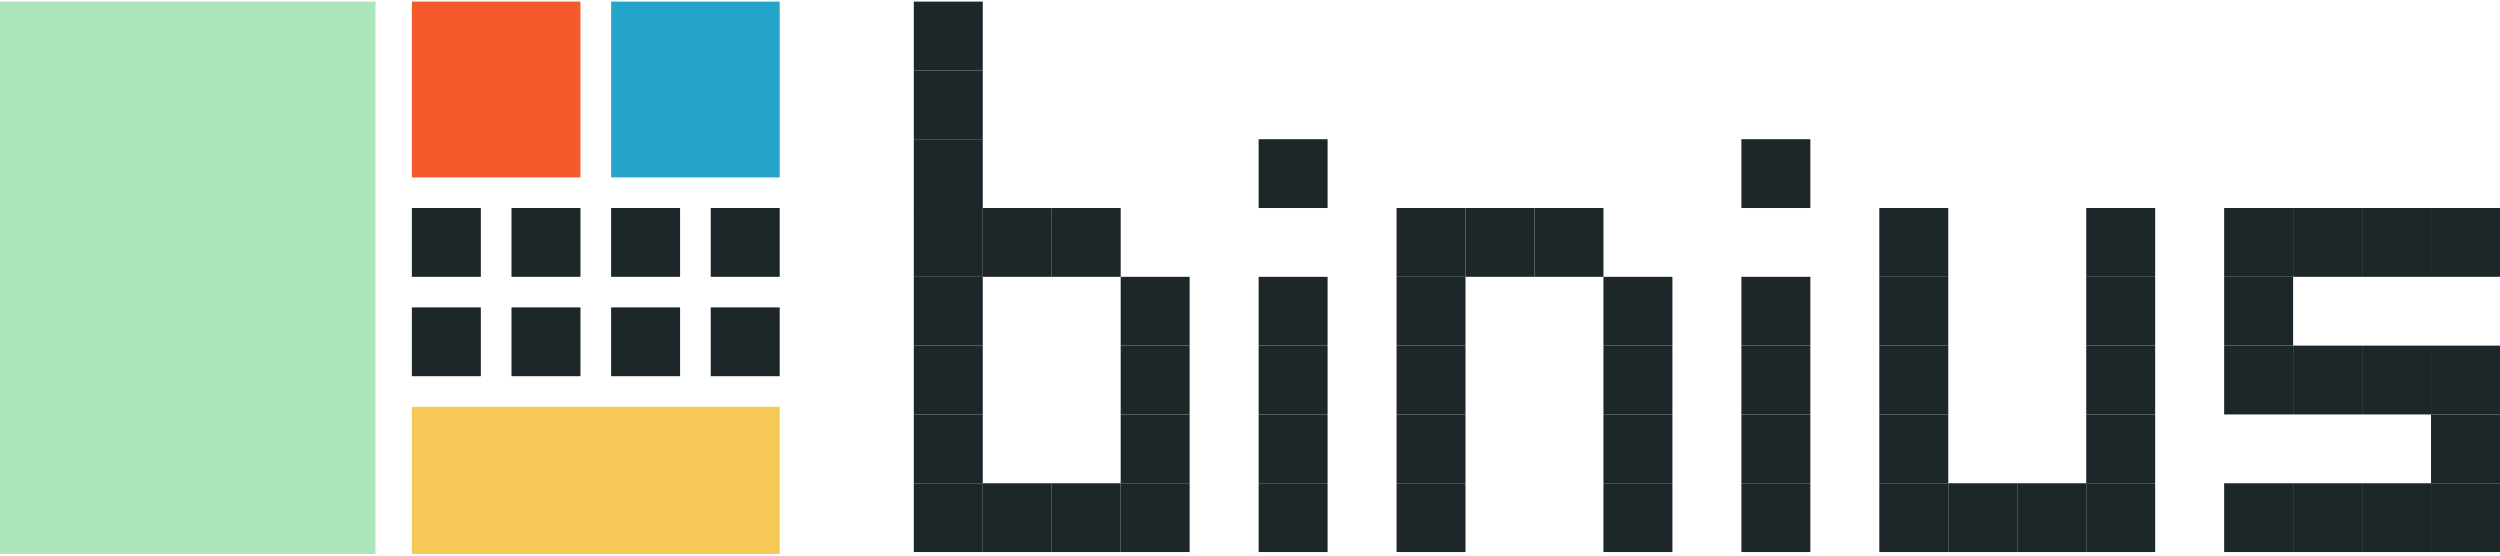
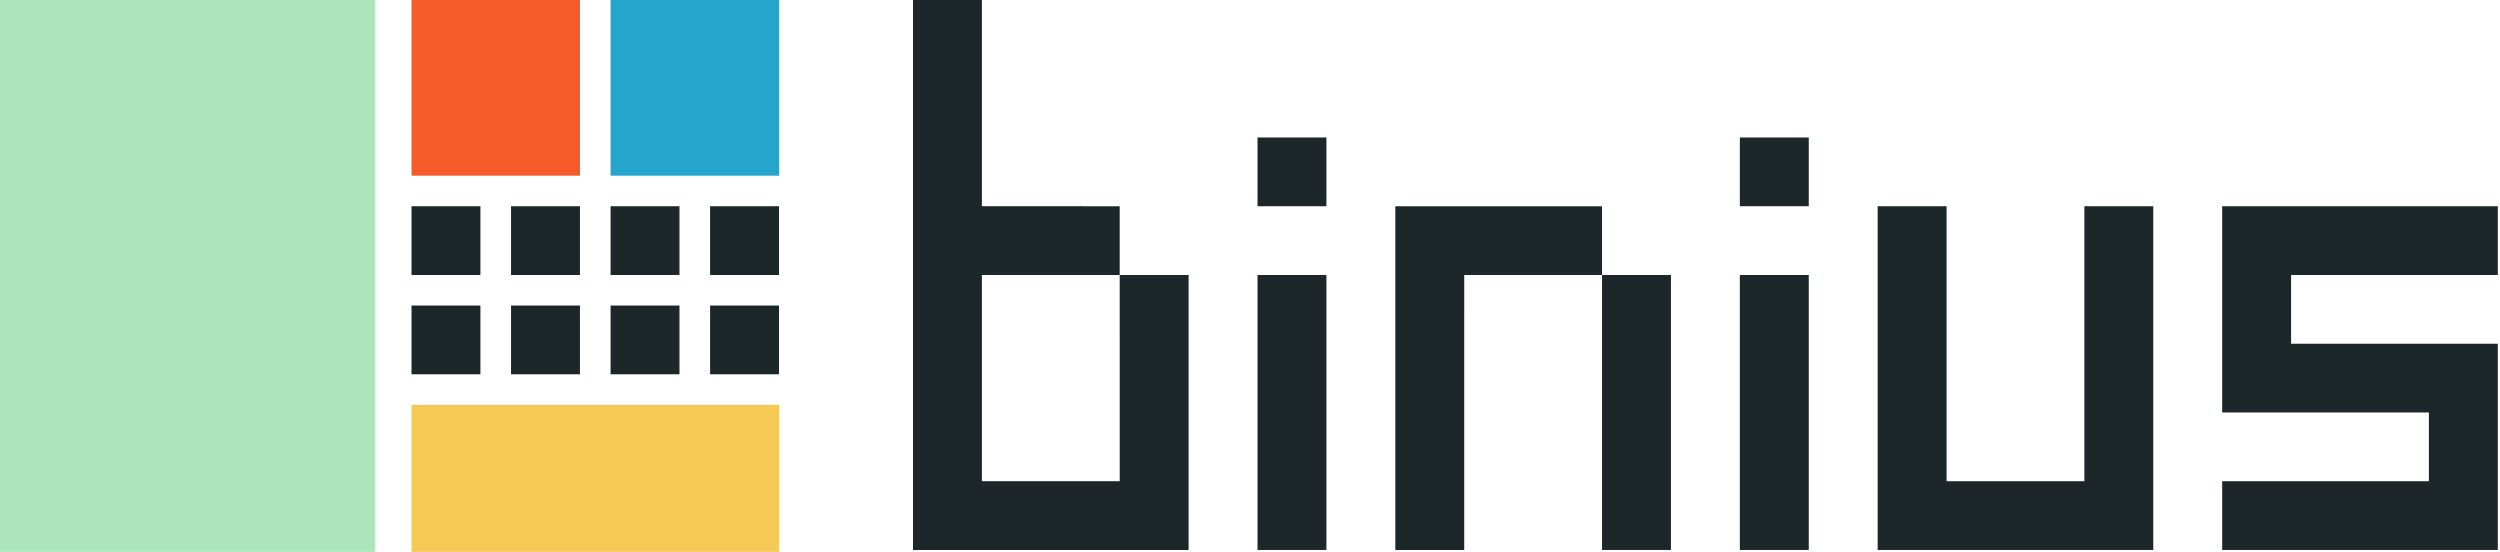
- <svg xmlns="http://www.w3.org/2000/svg" width="117" height="26" viewBox="0 0 117 26" fill="none">
-   <path d="M84.724 6.515H81.497V9.735H84.724V6.515Z" fill="#1D272A" />
-   <path d="M113.772 12.955L113.772 9.735L117 9.735L117 12.955L113.772 12.955Z" fill="#1D272A" />
-   <path d="M110.545 12.955L110.545 9.735L113.773 9.735L113.773 12.955L110.545 12.955Z" fill="#1D272A" />
-   <path d="M107.317 12.955L107.317 9.735L110.545 9.735L110.545 12.955L107.317 12.955Z" fill="#1D272A" />
-   <path d="M97.635 16.175L97.635 12.955L100.862 12.955L100.862 16.175L97.635 16.175Z" fill="#1D272A" />
-   <path d="M97.635 12.955L97.635 9.735L100.862 9.735L100.862 12.955L97.635 12.955Z" fill="#1D272A" />
-   <path d="M97.635 19.396L97.635 16.175L100.862 16.175L100.862 19.396L97.635 19.396Z" fill="#1D272A" />
-   <path d="M97.635 22.615L97.635 19.395L100.862 19.395L100.862 22.615L97.635 22.615Z" fill="#1D272A" />
-   <path d="M94.407 25.836L94.407 22.616L97.635 22.616L97.635 25.836L94.407 25.836Z" fill="#1D272A" />
-   <path d="M97.635 25.836L97.635 22.616L100.862 22.616L100.862 25.836L97.635 25.836Z" fill="#1D272A" />
-   <path d="M91.179 25.836L91.179 22.616L94.407 22.616L94.407 25.836L91.179 25.836Z" fill="#1D272A" />
-   <path d="M104.09 16.175L104.09 12.955L107.317 12.955L107.317 16.175L104.09 16.175Z" fill="#1D272A" />
-   <path d="M104.09 12.955L104.09 9.735L107.317 9.735L107.317 12.955L104.09 12.955Z" fill="#1D272A" />
-   <path d="M104.09 19.396L104.09 16.175L107.317 16.175L107.317 19.396L104.09 19.396Z" fill="#1D272A" />
-   <path d="M107.317 19.396L107.317 16.175L110.545 16.175L110.545 19.396L107.317 19.396Z" fill="#1D272A" />
-   <path d="M110.545 19.396L110.545 16.175L113.773 16.175L113.773 19.396L110.545 19.396Z" fill="#1D272A" />
-   <path d="M113.772 19.396L113.772 16.175L117 16.175L117 19.396L113.772 19.396Z" fill="#1D272A" />
-   <path d="M27.165 8.304H19.276V0.075H27.165V8.304Z" fill="#F45A2A" />
-   <path d="M36.49 8.304H28.6V0.075H36.49V8.304Z" fill="#26A5CC" />
-   <path d="M36.489 25.925H19.276V19.038H36.489V25.925Z" fill="#F6C956" />
-   <path d="M36.49 9.735H33.262V12.955H36.49V9.735Z" fill="#1D272A" />
-   <path d="M31.828 9.735H28.6V12.955H31.828V9.735Z" fill="#1D272A" />
-   <path d="M27.166 9.735H23.938V12.955H27.166V9.735Z" fill="#1D272A" />
-   <path d="M27.166 14.386H23.938V17.606H27.166V14.386Z" fill="#1D272A" />
-   <path d="M22.503 9.735H19.276V12.955H22.503V9.735Z" fill="#1D272A" />
-   <path d="M22.503 14.386H19.276V17.606H22.503V14.386Z" fill="#1D272A" />
-   <path d="M17.572 0.075H0V25.925H17.572V0.075Z" fill="#ACE5B9" />
-   <path d="M36.49 14.386H33.262V17.606H36.49V14.386Z" fill="#1D272A" />
-   <path d="M31.828 14.386H28.6V17.606H31.828V14.386Z" fill="#1D272A" />
-   <path d="M113.772 22.615L113.772 19.395L117 19.395L117 22.615L113.772 22.615Z" fill="#1D272A" />
-   <path d="M110.545 25.836L110.545 22.616L113.773 22.616L113.773 25.836L110.545 25.836Z" fill="#1D272A" />
-   <path d="M113.772 25.836L113.772 22.616L117 22.616L117 25.836L113.772 25.836Z" fill="#1D272A" />
-   <path d="M107.317 25.836L107.317 22.616L110.545 22.616L110.545 25.836L107.317 25.836Z" fill="#1D272A" />
-   <path d="M104.09 25.836L104.09 22.616L107.317 22.616L107.317 25.836L104.09 25.836Z" fill="#1D272A" />
-   <path d="M87.952 12.955L87.952 9.735L91.179 9.735L91.179 12.955L87.952 12.955Z" fill="#1D272A" />
-   <path d="M81.497 16.175L81.497 12.955L84.724 12.955L84.724 16.175L81.497 16.175Z" fill="#1D272A" />
-   <path d="M81.497 19.396L81.497 16.175L84.724 16.175L84.724 19.396L81.497 19.396Z" fill="#1D272A" />
-   <path d="M81.497 22.615L81.497 19.395L84.724 19.395L84.724 22.615L81.497 22.615Z" fill="#1D272A" />
-   <path d="M87.952 16.175L87.952 12.955L91.179 12.955L91.179 16.175L87.952 16.175Z" fill="#1D272A" />
-   <path d="M87.952 19.396L87.952 16.175L91.179 16.175L91.179 19.396L87.952 19.396Z" fill="#1D272A" />
-   <path d="M87.952 22.615L87.952 19.395L91.179 19.395L91.179 22.615L87.952 22.615Z" fill="#1D272A" />
-   <path d="M87.952 25.836L87.952 22.616L91.179 22.616L91.179 25.836L87.952 25.836Z" fill="#1D272A" />
-   <path d="M81.497 25.836L81.497 22.616L84.724 22.616L84.724 25.836L81.497 25.836Z" fill="#1D272A" />
-   <path d="M75.041 16.175L75.041 12.955L78.269 12.955L78.269 16.175L75.041 16.175Z" fill="#1D272A" />
-   <path d="M71.814 12.955L71.814 9.735L75.042 9.735L75.042 12.955L71.814 12.955Z" fill="#1D272A" />
-   <path d="M68.586 12.955L68.586 9.735L71.814 9.735L71.814 12.955L68.586 12.955Z" fill="#1D272A" />
-   <path d="M65.359 12.955L65.359 9.735L68.586 9.735L68.586 12.955L65.359 12.955Z" fill="#1D272A" />
-   <path d="M65.359 16.175L65.359 12.955L68.586 12.955L68.586 16.175L65.359 16.175Z" fill="#1D272A" />
-   <path d="M65.359 19.396L65.359 16.175L68.586 16.175L68.586 19.396L65.359 19.396Z" fill="#1D272A" />
-   <path d="M65.359 22.615L65.359 19.395L68.586 19.395L68.586 22.615L65.359 22.615Z" fill="#1D272A" />
-   <path d="M65.359 25.836L65.359 22.616L68.586 22.616L68.586 25.836L65.359 25.836Z" fill="#1D272A" />
-   <path d="M75.041 19.396L75.041 16.175L78.269 16.175L78.269 19.396L75.041 19.396Z" fill="#1D272A" />
-   <path d="M75.041 22.615L75.041 19.395L78.269 19.395L78.269 22.615L75.041 22.615Z" fill="#1D272A" />
-   <path d="M75.041 25.836L75.041 22.616L78.269 22.616L78.269 25.836L75.041 25.836Z" fill="#1D272A" />
-   <path d="M42.766 12.955L42.766 9.735L45.993 9.735L45.993 12.955L42.766 12.955Z" fill="#1D272A" />
-   <path d="M42.766 9.735L42.766 6.515L45.993 6.515L45.993 9.735L42.766 9.735Z" fill="#1D272A" />
-   <path d="M42.766 6.515L42.766 3.295L45.993 3.295L45.993 6.515L42.766 6.515Z" fill="#1D272A" />
-   <path d="M42.766 3.295L42.766 0.075L45.993 0.075L45.993 3.295L42.766 3.295Z" fill="#1D272A" />
-   <path d="M49.221 12.955L49.221 9.735L52.448 9.735L52.448 12.955L49.221 12.955Z" fill="#1D272A" />
-   <path d="M45.993 12.955L45.993 9.735L49.221 9.735L49.221 12.955L45.993 12.955Z" fill="#1D272A" />
-   <path d="M52.448 16.175L52.448 12.955L55.676 12.955L55.676 16.175L52.448 16.175Z" fill="#1D272A" />
-   <path d="M42.766 16.175L42.766 12.955L45.993 12.955L45.993 16.175L42.766 16.175Z" fill="#1D272A" />
-   <path d="M52.448 19.396L52.448 16.175L55.676 16.175L55.676 19.396L52.448 19.396Z" fill="#1D272A" />
-   <path d="M42.766 19.396L42.766 16.175L45.993 16.175L45.993 19.396L42.766 19.396Z" fill="#1D272A" />
-   <path d="M52.448 22.615L52.448 19.395L55.676 19.395L55.676 22.615L52.448 22.615Z" fill="#1D272A" />
-   <path d="M42.766 22.615L42.766 19.395L45.993 19.395L45.993 22.615L42.766 22.615Z" fill="#1D272A" />
-   <path d="M52.448 25.836L52.448 22.616L55.676 22.616L55.676 25.836L52.448 25.836Z" fill="#1D272A" />
-   <path d="M42.766 25.836L42.766 22.616L45.993 22.616L45.993 25.836L42.766 25.836Z" fill="#1D272A" />
-   <path d="M45.993 25.836L45.993 22.616L49.221 22.616L49.221 25.836L45.993 25.836Z" fill="#1D272A" />
-   <path d="M49.221 25.836L49.221 22.616L52.448 22.616L52.448 25.836L49.221 25.836Z" fill="#1D272A" />
-   <path d="M62.131 6.515H58.904V9.735H62.131V6.515Z" fill="#1D272A" />
-   <path d="M58.904 16.175L58.904 12.955L62.131 12.955L62.131 16.175L58.904 16.175Z" fill="#1D272A" />
-   <path d="M58.904 19.396L58.904 16.175L62.131 16.175L62.131 19.396L58.904 19.396Z" fill="#1D272A" />
-   <path d="M58.904 22.615L58.904 19.395L62.131 19.395L62.131 22.615L58.904 22.615Z" fill="#1D272A" />
-   <path d="M58.904 25.836L58.904 22.616L62.131 22.616L62.131 25.836L58.904 25.836Z" fill="#1D272A" />
+ <svg xmlns="http://www.w3.org/2000/svg" width="453" height="100" viewBox="0 0 453 100" fill="none">
+   <path d="M105.086 31.834H74.566V7.43866e-05H105.086V31.834Z" fill="#F45A2A" />
+   <path d="M141.156 31.834H110.636V7.43866e-05H141.156V31.834Z" fill="#26A5CC" />
+   <path d="M141.155 100H74.566V73.356H141.155V100Z" fill="#F6C956" />
+   <path d="M141.157 37.37H128.671V49.827H141.157V37.37Z" fill="#1D272A" />
+   <path d="M123.122 37.37H110.636V49.827H123.122V37.37Z" fill="#1D272A" />
+   <path d="M105.087 37.37H92.601V49.827H105.087V37.37Z" fill="#1D272A" />
+   <path d="M105.087 55.362H92.601V67.819H105.087V55.362Z" fill="#1D272A" />
+   <path d="M87.051 37.37H74.566V49.827H87.051V37.37Z" fill="#1D272A" />
+   <path d="M87.051 55.362H74.566V67.819H87.051V55.362Z" fill="#1D272A" />
+   <path d="M67.977 0H0V100H67.977V0Z" fill="#ACE5B9" />
+   <path d="M141.157 55.362H128.671V67.819H141.157V55.362Z" fill="#1D272A" />
+   <path d="M123.122 55.362H110.636V67.819H123.122V55.362Z" fill="#1D272A" />
+   <path d="M327.746 24.913H315.26V37.369H327.746V24.913Z" fill="#1D272A" />
+   <path d="M240.347 24.913H227.862V37.369H240.347V24.913Z" fill="#1D272A" />
+   <path d="M227.862 49.827H240.347V99.654H227.862V49.827Z" fill="#1D272A" />
+   <path d="M165.434 0V12.457V37.369V49.827V62.284V87.197V99.654H202.89H215.376V87.197V62.284V49.827L202.889 49.827L202.89 62.284V87.197H177.92V62.284L177.919 49.827H202.889V37.37L177.92 37.369V12.457V0H165.434Z" fill="#1D272A" />
+   <path d="M290.289 49.827L290.29 37.37H265.319H252.833V49.827V62.284V87.197V99.654H265.318V87.197V62.284L265.319 49.827L290.289 49.827Z" fill="#1D272A" />
+   <path d="M290.289 49.827V62.284V87.197V99.654H302.774V87.197V62.284V49.827H290.289Z" fill="#1D272A" />
+   <path d="M315.26 49.827V62.284V87.197V99.654H327.746V87.197V62.284V49.827H315.26Z" fill="#1D272A" />
+   <path d="M377.689 62.284V49.827V37.37H390.175V49.827V62.284V87.197V99.654H377.688H365.203H340.231V87.197V62.284V49.827V37.37H352.717V49.827V62.284L352.717 87.197H365.203L377.689 87.197V62.284Z" fill="#1D272A" />
+   <path d="M452.602 49.827V37.37H415.145H402.659V49.827V62.284V74.741H415.145H440.116L440.116 87.197L415.145 87.197H402.659V99.654H415.145H452.602V87.197V62.284L415.145 62.284L415.145 49.827H452.602Z" fill="#1D272A" />
</svg>
